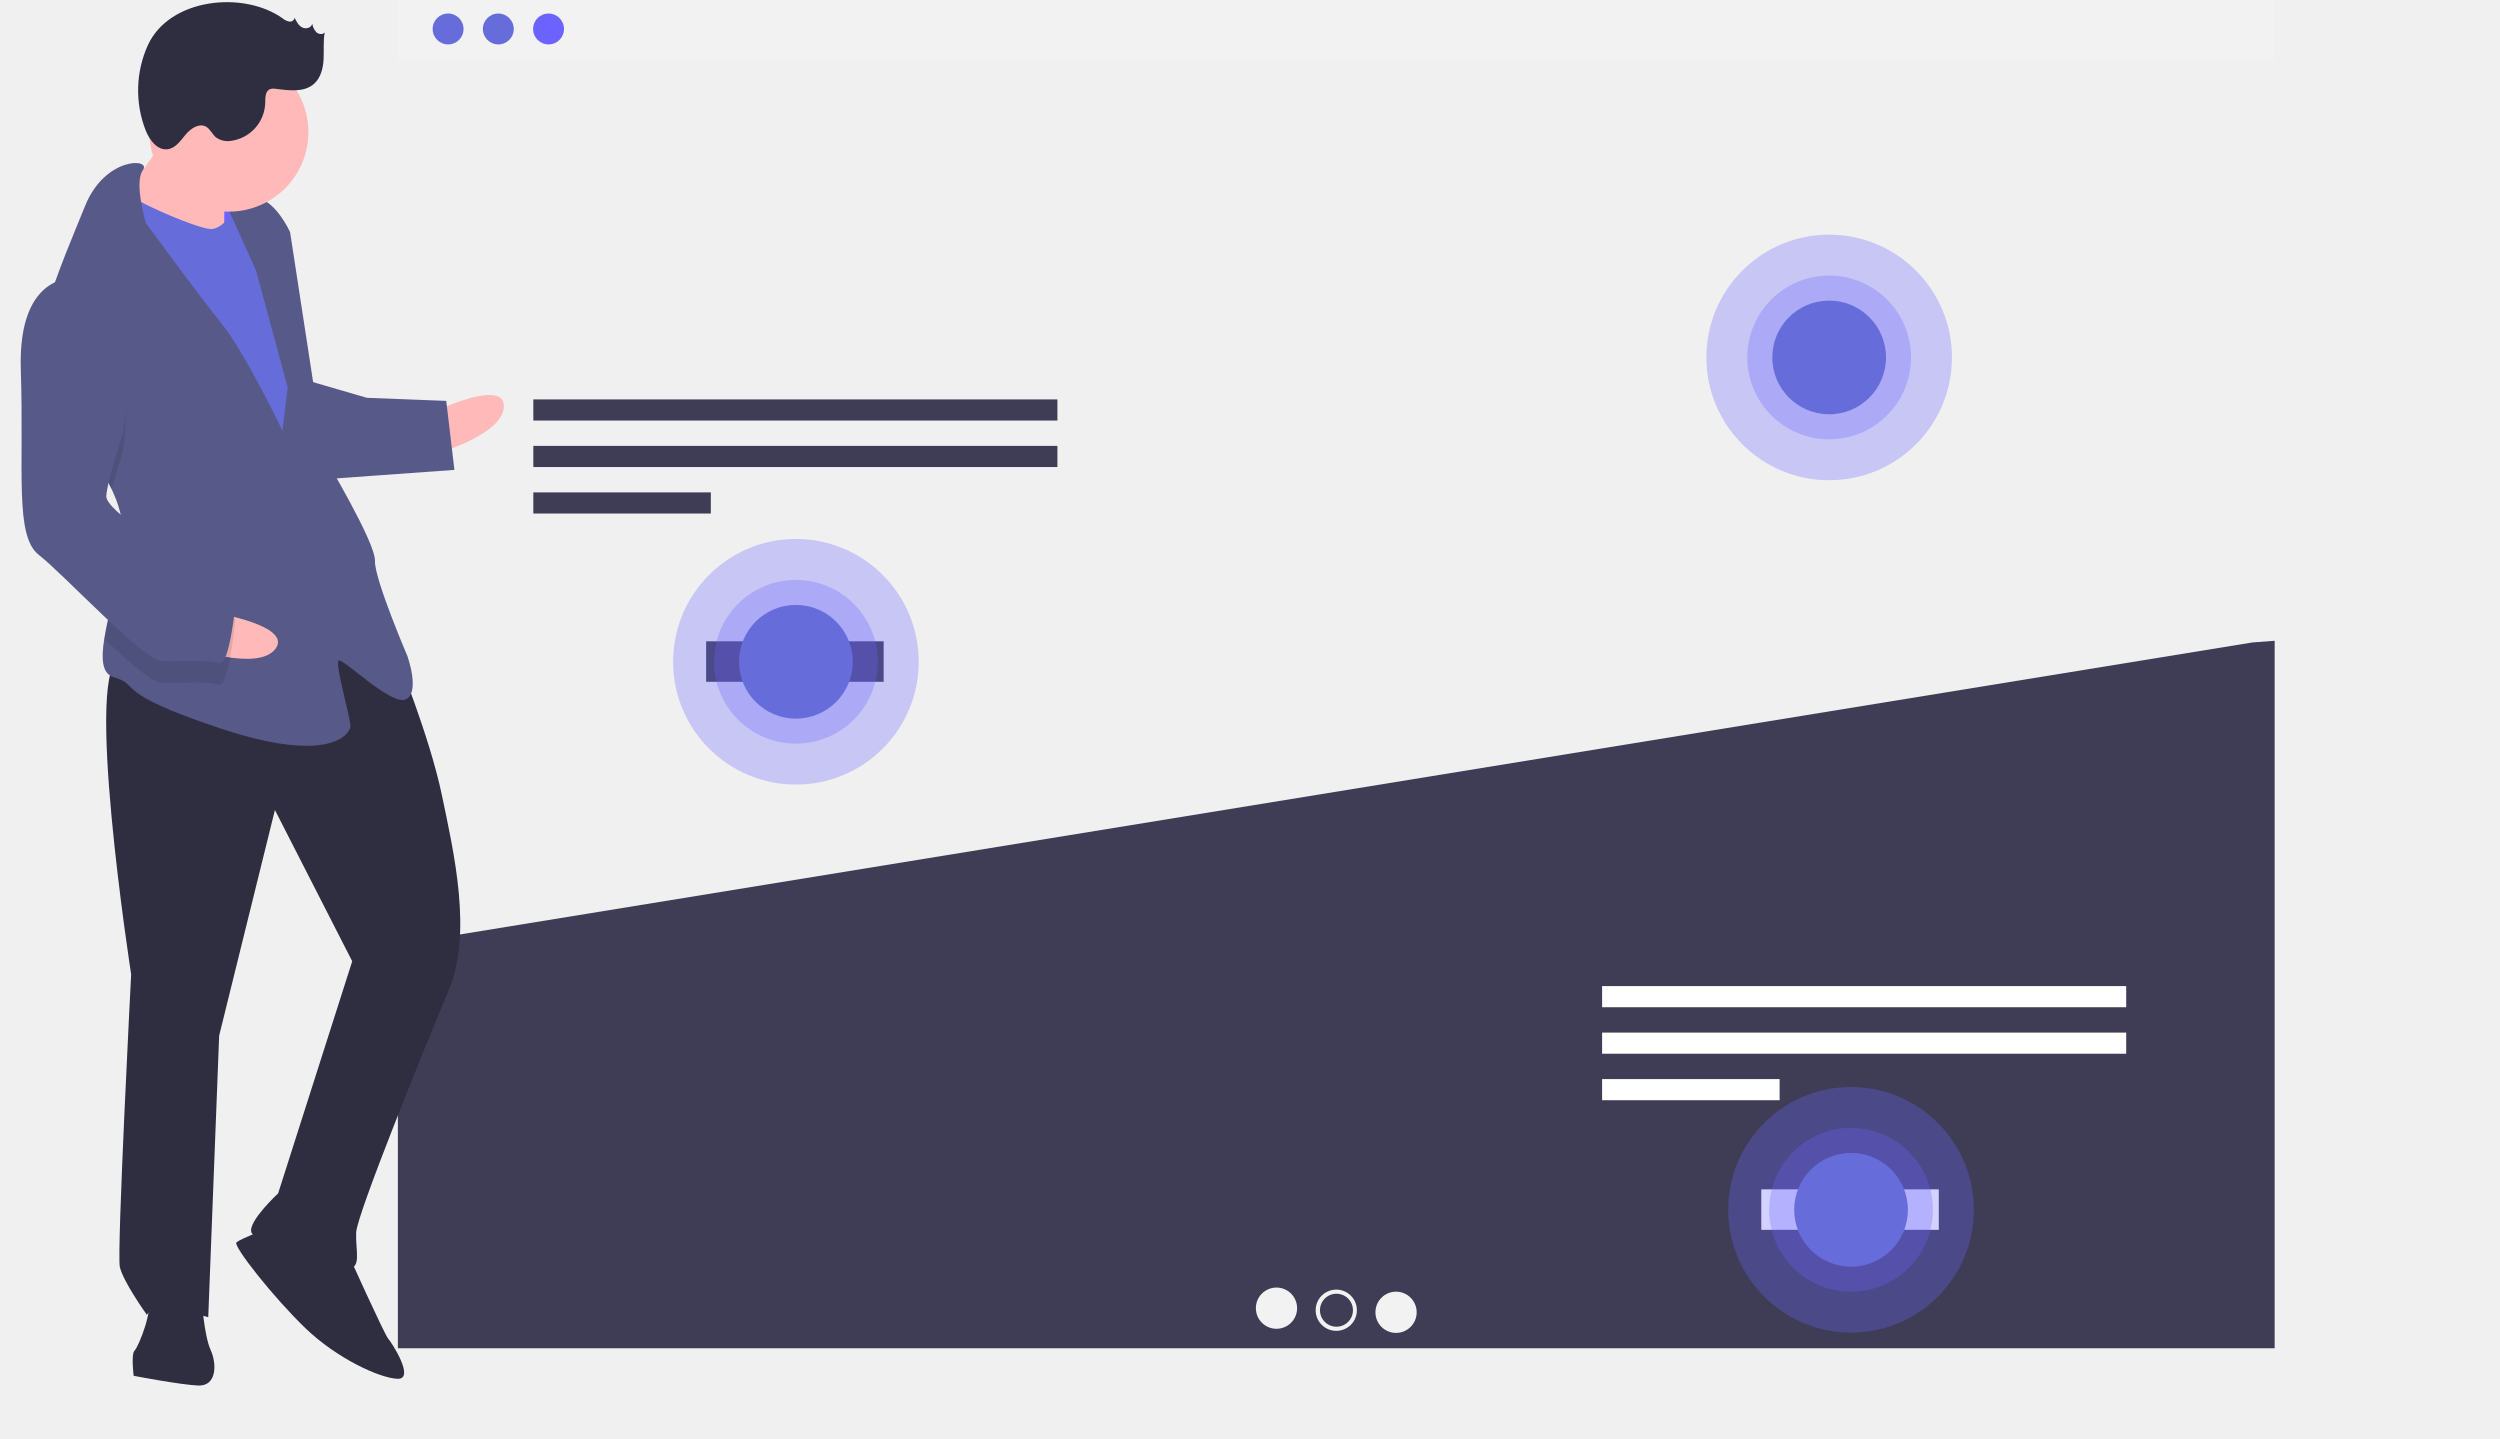
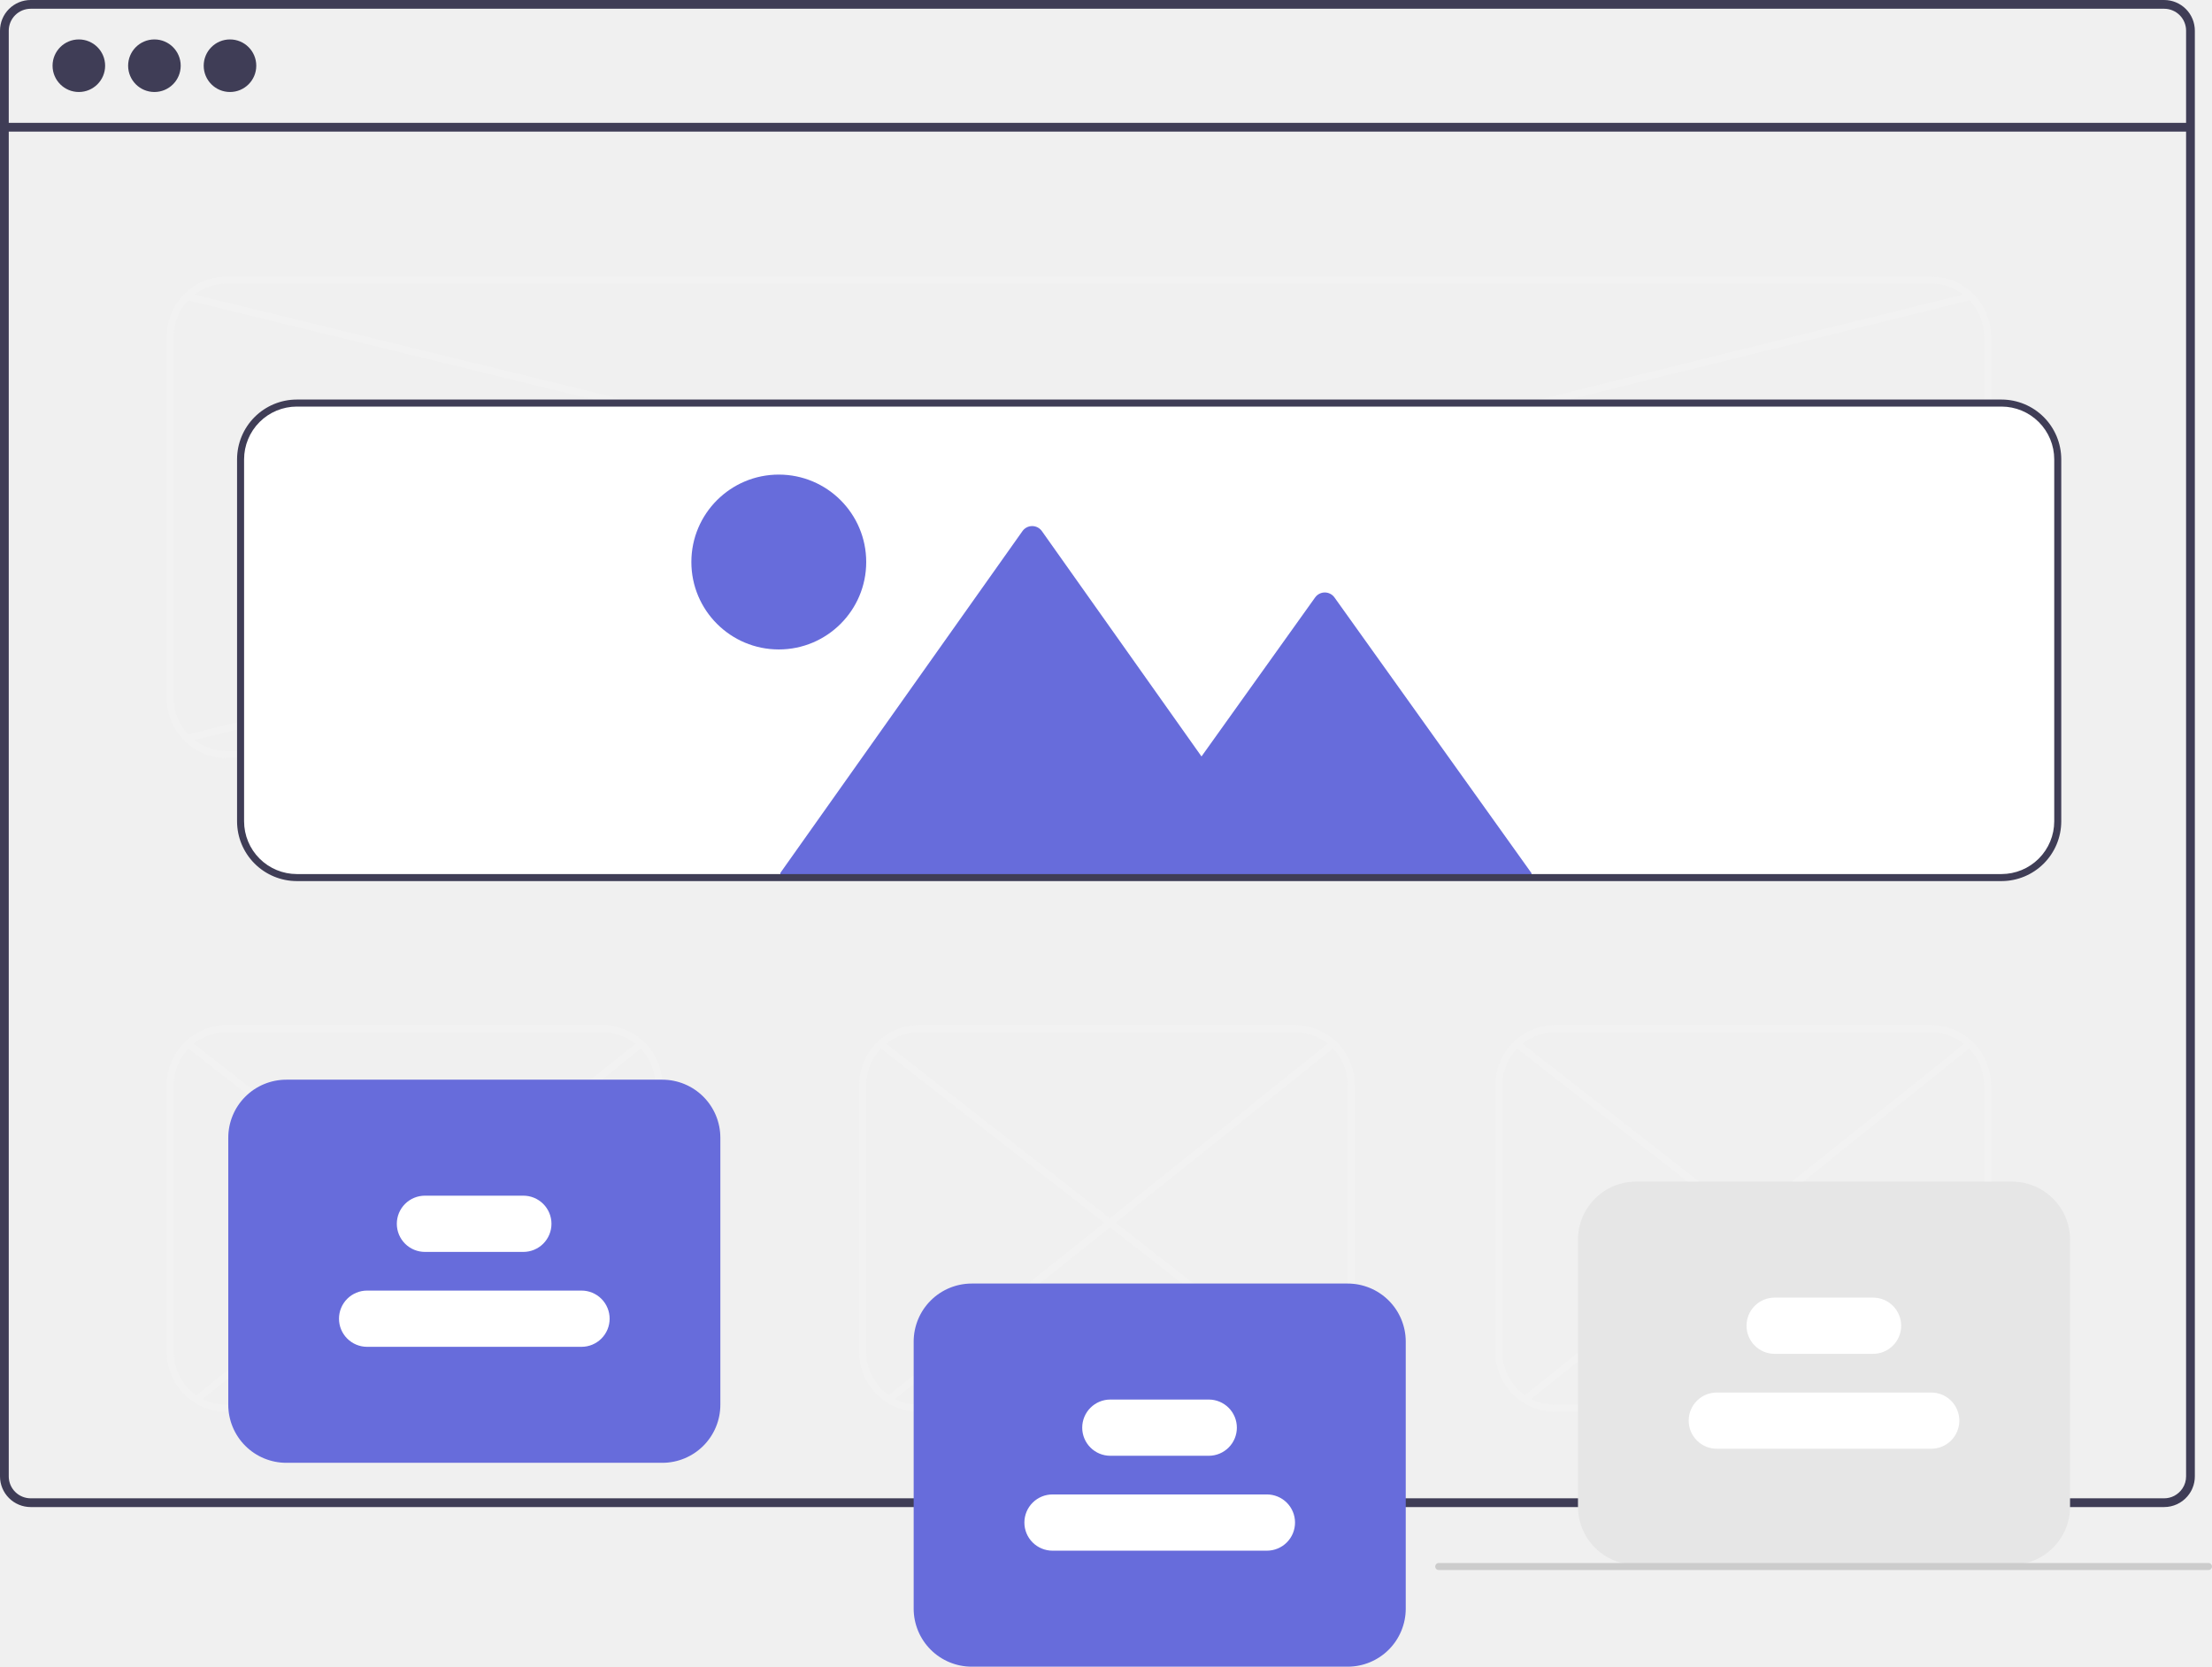
- <svg xmlns="http://www.w3.org/2000/svg" width="605" height="348" viewBox="0 0 605 348" fill="none">
-   <path d="M550.467 0H96.286V14.45H550.467V0Z" fill="#F2F2F2" />
-   <path d="M108.44 10.751C110.506 10.751 112.18 9.077 112.18 7.012C112.18 4.946 110.506 3.272 108.44 3.272C106.375 3.272 104.701 4.946 104.701 7.012C104.701 9.077 106.375 10.751 108.44 10.751Z" fill="#676CDB" />
-   <path d="M120.594 10.751C122.659 10.751 124.333 9.077 124.333 7.012C124.333 4.946 122.659 3.272 120.594 3.272C118.529 3.272 116.854 4.946 116.854 7.012C116.854 9.077 118.529 10.751 120.594 10.751Z" fill="#676CDB" />
-   <path d="M132.748 10.751C134.813 10.751 136.487 9.077 136.487 7.012C136.487 4.946 134.813 3.272 132.748 3.272C130.682 3.272 129.008 4.946 129.008 7.012C129.008 9.077 130.682 10.751 132.748 10.751Z" fill="#6C63FF" />
-   <path d="M96.608 228.531L96.286 228.807V326.28H550.467V155.066L545.054 155.476L96.608 228.531Z" fill="#3F3D56" />
-   <path d="M255.894 96.657H129.064V101.771H255.894V96.657Z" fill="#3F3D56" />
-   <path d="M255.894 107.908H129.064V113.022H255.894V107.908Z" fill="#3F3D56" />
-   <path d="M172.022 119.159H129.064V124.273H172.022V119.159Z" fill="#3F3D56" />
-   <path d="M514.54 238.637H387.71V243.751H514.54V238.637Z" fill="white" />
-   <path d="M514.54 249.888H387.71V255.002H514.54V249.888Z" fill="white" />
-   <path d="M430.668 261.139H387.71V266.253H430.668V261.139Z" fill="white" />
-   <path d="M308.909 321.566C311.664 321.566 313.898 319.332 313.898 316.577C313.898 313.821 311.664 311.588 308.909 311.588C306.153 311.588 303.92 313.821 303.92 316.577C303.92 319.332 306.153 321.566 308.909 321.566Z" fill="#F2F2F2" />
-   <path d="M323.377 322.064C326.132 322.064 328.366 319.831 328.366 317.075C328.366 314.32 326.132 312.086 323.377 312.086C320.622 312.086 318.388 314.32 318.388 317.075C318.388 319.831 320.622 322.064 323.377 322.064Z" fill="#F2F2F2" />
-   <path d="M337.845 322.563C340.6 322.563 342.834 320.33 342.834 317.574C342.834 314.819 340.6 312.585 337.845 312.585C335.09 312.585 332.856 314.819 332.856 317.574C332.856 320.33 335.09 322.563 337.845 322.563Z" fill="#F2F2F2" />
-   <path d="M323.423 321.067C325.627 321.067 327.414 319.28 327.414 317.076C327.414 314.871 325.627 313.084 323.423 313.084C321.218 313.084 319.431 314.871 319.431 317.076C319.431 319.28 321.218 321.067 323.423 321.067Z" fill="#3F3D56" />
-   <path d="M213.846 155.195H170.887V164.996H213.846V155.195Z" fill="#3F3D56" />
-   <path d="M469.19 287.82H426.231V297.621H469.19V287.82Z" fill="white" />
-   <path opacity="0.3" d="M192.609 189.865C209.021 189.865 222.325 176.56 222.325 160.148C222.325 143.736 209.021 130.431 192.609 130.431C176.197 130.431 162.892 143.736 162.892 160.148C162.892 176.56 176.197 189.865 192.609 189.865Z" fill="#6C63FF" />
-   <path opacity="0.3" d="M192.609 179.959C203.55 179.959 212.42 171.089 212.42 160.148C212.42 149.206 203.55 140.337 192.609 140.337C181.667 140.337 172.797 149.206 172.797 160.148C172.797 171.089 181.667 179.959 192.609 179.959Z" fill="#6C63FF" />
-   <path d="M192.609 173.905C200.207 173.905 206.366 167.746 206.366 160.148C206.366 152.549 200.207 146.39 192.609 146.39C185.01 146.39 178.851 152.549 178.851 160.148C178.851 167.746 185.01 173.905 192.609 173.905Z" fill="#676CDB" />
-   <path opacity="0.3" d="M442.656 116.217C459.068 116.217 472.373 102.913 472.373 86.501C472.373 70.089 459.068 56.784 442.656 56.784C426.244 56.784 412.939 70.089 412.939 86.501C412.939 102.913 426.244 116.217 442.656 116.217Z" fill="#6C63FF" />
-   <path opacity="0.3" d="M442.656 106.312C453.597 106.312 462.467 97.442 462.467 86.501C462.467 75.559 453.597 66.689 442.656 66.689C431.714 66.689 422.845 75.559 422.845 86.501C422.845 97.442 431.714 106.312 442.656 106.312Z" fill="#6C63FF" />
-   <path d="M442.656 100.258C450.254 100.258 456.414 94.099 456.414 86.501C456.414 78.903 450.254 72.743 442.656 72.743C435.058 72.743 428.898 78.903 428.898 86.501C428.898 94.099 435.058 100.258 442.656 100.258Z" fill="#676CDB" />
-   <path opacity="0.3" d="M447.953 322.489C464.365 322.489 477.669 309.185 477.669 292.772C477.669 276.36 464.365 263.056 447.953 263.056C431.541 263.056 418.236 276.36 418.236 292.772C418.236 309.185 431.541 322.489 447.953 322.489Z" fill="#6C63FF" />
-   <path opacity="0.3" d="M447.953 312.584C458.894 312.584 467.764 303.714 467.764 292.773C467.764 281.831 458.894 272.961 447.953 272.961C437.011 272.961 428.142 281.831 428.142 292.773C428.142 303.714 437.011 312.584 447.953 312.584Z" fill="#6C63FF" />
-   <path d="M447.953 306.53C455.551 306.53 461.71 300.371 461.71 292.773C461.71 285.174 455.551 279.015 447.953 279.015C440.355 279.015 434.195 285.174 434.195 292.773C434.195 300.371 440.355 306.53 447.953 306.53Z" fill="#676CDB" />
-   <path d="M49.485 60.183L61.716 60.657L62.326 44.931L50.095 44.457L49.485 60.183Z" fill="#6C63FF" />
-   <path d="M105.269 99.531C105.269 99.531 122.207 91.439 121.936 98.428C121.665 105.417 104.862 110.015 104.862 110.015L105.269 99.531Z" fill="#FFB9B9" />
-   <path d="M95.976 158.668C95.976 158.668 103.967 178.227 106.92 192.341C109.872 206.455 114.369 225.878 108.585 239.653C102.801 253.428 86.357 293.913 86.187 298.281C86.018 302.65 87.596 307.086 84.101 306.95C80.607 306.815 61.59 300.827 60.818 298.173C60.046 295.518 67.306 288.8 67.306 288.8L85.234 232.623L66.529 196.024L53.037 250.623L50.395 318.767C50.395 318.767 37.425 314.765 35.543 318.191C35.543 318.191 29.732 310.092 28.994 306.563C28.256 303.035 31.738 235.798 31.738 235.798C31.738 235.798 19.834 159.215 29.444 159.588C39.054 159.961 76.695 136.921 95.976 158.668Z" fill="#2F2E41" />
-   <path d="M84.237 303.456C84.237 303.456 93.101 323.048 93.941 323.956C94.781 324.863 100.558 333.837 96.189 333.668C91.821 333.498 81.507 328.723 73.915 321.429C66.323 314.135 56.314 301.498 57.221 300.658C58.129 299.818 64.346 297.435 64.346 297.435L84.237 303.456Z" fill="#2F2E41" />
-   <path d="M48.817 314.331C48.817 314.331 49.352 323.102 50.963 326.664C52.575 330.226 52.372 335.468 48.004 335.299C43.635 335.129 32.346 332.942 32.346 332.942C32.346 332.942 31.675 327.666 32.583 326.826C33.49 325.986 37.358 316.512 35.712 313.823C34.066 311.134 48.817 314.331 48.817 314.331Z" fill="#2F2E41" />
-   <path d="M42.354 29.72C42.354 29.72 33.042 44.233 29.412 47.592C25.782 50.951 35.995 58.347 35.995 58.347L54.273 60.806C54.273 60.806 54.043 44.172 54.985 42.459C55.926 40.746 42.354 29.72 42.354 29.72Z" fill="#FFB9B9" />
-   <path d="M58.242 48.71C58.242 48.71 54.477 55.564 50.982 55.428C47.487 55.293 29.412 47.592 28.64 44.937C27.868 42.282 22.653 63.954 22.653 63.954L66.882 141.79L77.671 134.334L72.443 88.634L68.15 63.969L58.242 48.71Z" fill="#676CDB" />
-   <path d="M27.009 118.37C28.773 122.061 29.875 125.91 29.722 129.85C29.715 130.025 29.708 130.199 29.693 130.374C29.274 138.46 26.296 147.811 25.227 154.612C24.451 159.49 24.672 163.051 27.527 163.888C34.448 165.906 26.518 167.349 53.296 176.262C80.074 185.175 84.747 177.481 84.815 175.734C84.882 173.987 81.022 160.713 81.93 159.873C82.837 159.033 94.628 170.865 98.19 169.253C101.753 167.641 98.597 158.769 98.597 158.769C98.597 158.769 90.572 140.084 90.741 135.716C90.911 131.348 78.585 110.746 78.585 110.746L70.202 56.173C70.202 56.173 66.978 49.049 62.644 48.006C58.31 46.963 54.714 49.448 54.714 49.448L61.967 65.479L69.619 93.774L68.339 104.224C68.339 104.224 59.44 85.505 53.596 78.278C47.751 71.052 35.29 53.945 35.29 53.945C35.29 53.945 32.381 44.129 34.577 41.195C36.774 38.253 25.416 37.812 20.574 49.874C18.007 56.267 13.84 65.8 11.23 74.675C8.904 82.539 7.805 89.889 10.11 94.091C13.632 100.51 22.492 108.947 27.009 118.37Z" fill="#575A89" />
-   <path opacity="0.1" d="M10.11 94.091C13.632 100.51 22.492 108.947 27.009 118.37C28.188 114.12 29.628 109.722 29.628 109.722C29.628 109.722 35.148 80.188 18.819 72.555C16.114 72.294 13.408 73.05 11.23 74.676C8.904 82.539 7.805 89.89 10.11 94.091Z" fill="black" />
-   <path d="M74.928 92.23L88.771 96.267L107.991 97.012L109.969 113.713L78.382 115.988C78.382 115.988 70.493 93.808 74.928 92.23Z" fill="#575A89" />
-   <path d="M52.356 148.384C52.356 148.384 70.875 151.456 66.648 157.029C62.421 162.602 46.016 156.743 46.016 156.743L52.356 148.384Z" fill="#FFB9B9" />
-   <path opacity="0.1" d="M29.693 130.374C29.274 138.46 26.296 147.811 25.227 154.612C31.126 160.196 36.736 165.12 38.85 165.202C43.219 165.372 50.242 164.769 52.829 165.744C55.416 166.72 56.933 150.154 56.933 150.154C56.933 150.154 55.389 144.845 48.502 141.953C43.853 139.996 34.941 134.69 29.693 130.374Z" fill="black" />
-   <path d="M19.023 67.313C19.023 67.313 4.238 64.99 5.037 89.52C5.836 114.05 3.479 129.707 9.425 134.313C15.371 138.918 34.685 159.791 39.054 159.96C43.422 160.13 50.445 159.527 53.032 160.502C55.619 161.478 57.136 144.912 57.136 144.912C57.136 144.912 55.592 139.603 48.705 136.711C41.817 133.819 25.591 123.565 25.726 120.071C25.862 116.576 29.831 104.481 29.831 104.481C29.831 104.481 35.351 74.946 19.023 67.313Z" fill="#575A89" />
-   <path d="M55.391 51.21C66.014 51.21 74.626 42.599 74.626 31.976C74.626 21.353 66.014 12.741 55.391 12.741C44.768 12.741 36.157 21.353 36.157 31.976C36.157 42.599 44.768 51.21 55.391 51.21Z" fill="#FFB9B9" />
-   <path d="M68.342 4.407C68.806 4.807 69.362 5.085 69.96 5.218C70.26 5.272 70.569 5.204 70.819 5.031C71.07 4.857 71.242 4.592 71.297 4.292C71.737 5.205 72.234 6.177 73.132 6.646C74.031 7.114 75.42 6.721 75.549 5.716C75.681 6.479 76.018 7.192 76.525 7.777C77.083 8.308 78.094 8.442 78.581 7.845C78.187 9.996 78.43 12.207 78.306 14.389C78.183 16.572 77.601 18.886 75.952 20.321C73.547 22.414 69.931 21.897 66.767 21.501C66.289 21.401 65.793 21.428 65.328 21.58C64.144 22.084 64.198 23.733 64.182 25.02C64.085 27.279 63.191 29.431 61.658 31.093C60.126 32.755 58.054 33.82 55.81 34.099C54.555 34.293 53.273 33.98 52.248 33.23C51.35 32.469 50.891 31.228 49.862 30.656C48.188 29.726 46.158 31.082 44.934 32.555C43.71 34.028 42.504 35.84 40.608 36.11C38.1 36.467 36.19 33.911 35.253 31.558C33.96 28.259 33.34 24.736 33.431 21.194C33.522 17.653 34.32 14.166 35.78 10.938C41.016 -0.476 58.903 -2.282 68.342 4.407Z" fill="#2F2E41" />
+ <svg xmlns="http://www.w3.org/2000/svg" width="576" height="434" viewBox="0 0 576 434" fill="none">
+   <path d="M563.542 1.33975e-08H7.981C5.865 0.002 3.836 0.843 2.34 2.34C0.843 3.836 0.002 5.865 0 7.981V384.445C0.002 386.561 0.843 388.59 2.34 390.086C3.836 391.582 5.865 392.424 7.981 392.426H563.542C564.696 392.426 565.836 392.175 566.884 391.692C567.932 391.208 568.862 390.503 569.61 389.625C569.674 389.556 569.732 389.483 569.784 389.405C570.261 388.823 570.647 388.172 570.929 387.474C571.33 386.515 571.535 385.485 571.532 384.445V7.981C571.53 5.863 570.687 3.833 569.189 2.337C567.691 0.84 565.66 -0 563.542 1.33975e-08ZM569.253 384.445C569.254 385.558 568.926 386.647 568.31 387.575C567.763 388.391 567.021 389.058 566.151 389.515C565.344 389.932 564.45 390.148 563.542 390.147H7.981C6.469 390.145 5.02 389.544 3.951 388.475C2.882 387.406 2.281 385.956 2.279 384.445V7.981C2.281 6.469 2.882 5.02 3.951 3.951C5.02 2.882 6.469 2.281 7.981 2.279H563.542C565.055 2.279 566.507 2.879 567.578 3.948C568.648 5.017 569.251 6.468 569.253 7.981V384.445Z" fill="#3F3D56" />
+   <path d="M570.388 31.988H1.137V34.269H570.388V31.988Z" fill="#3F3D56" />
+   <path d="M20.531 23.956C24.311 23.956 27.375 20.892 27.375 17.112C27.375 13.332 24.311 10.267 20.531 10.267C16.75 10.267 13.686 13.332 13.686 17.112C13.686 20.892 16.75 23.956 20.531 23.956Z" fill="#3F3D56" />
+   <path d="M40.209 23.956C43.989 23.956 47.054 20.892 47.054 17.112C47.054 13.332 43.989 10.267 40.209 10.267C36.429 10.267 33.364 13.332 33.364 17.112C33.364 20.892 36.429 23.956 40.209 23.956Z" fill="#3F3D56" />
+   <path d="M59.888 23.956C63.668 23.956 66.732 20.892 66.732 17.112C66.732 13.332 63.668 10.267 59.888 10.267C56.107 10.267 53.043 13.332 53.043 17.112C53.043 20.892 56.107 23.956 59.888 23.956Z" fill="#3F3D56" />
+   <path d="M502.884 197.395H58.984C54.859 197.39 50.904 195.749 47.987 192.833C45.07 189.916 43.429 185.961 43.425 181.836V87.564C43.429 83.439 45.07 79.484 47.987 76.567C50.904 73.65 54.859 72.009 58.984 72.005H502.884C507.009 72.009 510.964 73.65 513.881 76.567C516.798 79.484 518.439 83.439 518.443 87.564V181.836C518.439 185.961 516.798 189.916 513.881 192.833C510.964 195.749 507.009 197.39 502.884 197.395ZM58.984 73.835C55.344 73.839 51.855 75.287 49.281 77.861C46.707 80.435 45.259 83.924 45.255 87.564V181.836C45.259 185.475 46.707 188.965 49.281 191.539C51.855 194.113 55.344 195.56 58.984 195.564H502.884C506.524 195.56 510.013 194.113 512.587 191.539C515.161 188.965 516.609 185.475 516.613 181.836V87.564C516.609 83.924 515.161 80.435 512.587 77.861C510.013 75.287 506.524 73.839 502.884 73.835H58.984Z" fill="#F2F2F2" />
+   <path d="M156.917 367.633H58.984C54.859 367.628 50.904 365.987 47.987 363.07C45.07 360.153 43.429 356.198 43.425 352.073V282.514C43.429 278.389 45.07 274.434 47.987 271.517C50.904 268.6 54.859 266.959 58.984 266.954H156.917C161.042 266.959 164.997 268.6 167.914 271.517C170.831 274.434 172.471 278.389 172.476 282.514V352.073C172.471 356.198 170.831 360.153 167.914 363.07C164.997 365.987 161.042 367.628 156.917 367.633ZM58.984 268.785C55.344 268.789 51.855 270.237 49.281 272.811C46.707 275.384 45.259 278.874 45.255 282.514V352.073C45.259 355.713 46.707 359.203 49.281 361.777C51.855 364.35 55.344 365.798 58.984 365.802H156.917C160.556 365.798 164.046 364.35 166.62 361.777C169.194 359.203 170.641 355.713 170.645 352.073V282.514C170.641 278.874 169.194 275.384 166.62 272.811C164.046 270.237 160.556 268.789 156.917 268.785H58.984Z" fill="#F2F2F2" />
+   <path d="M502.884 367.633H404.951C400.826 367.628 396.871 365.987 393.954 363.07C391.037 360.153 389.397 356.198 389.392 352.073V282.514C389.397 278.389 391.037 274.434 393.954 271.517C396.871 268.6 400.826 266.959 404.951 266.954H502.884C507.009 266.959 510.964 268.6 513.881 271.517C516.798 274.434 518.439 278.389 518.443 282.514V352.073C518.439 356.198 516.798 360.153 513.881 363.07C510.964 365.987 507.009 367.628 502.884 367.633ZM404.951 268.785C401.312 268.789 397.822 270.237 395.248 272.811C392.674 275.384 391.227 278.874 391.223 282.514V352.073C391.227 355.713 392.674 359.203 395.248 361.777C397.822 364.35 401.312 365.798 404.951 365.802H502.884C506.524 365.798 510.013 364.35 512.587 361.777C515.161 359.203 516.609 355.713 516.613 352.073V282.514C516.609 278.874 515.161 275.384 512.587 272.811C510.013 270.237 506.524 268.789 502.884 268.785H404.951Z" fill="#F2F2F2" />
+   <path d="M337.222 367.633H239.29C235.165 367.628 231.21 365.987 228.293 363.07C225.376 360.153 223.735 356.198 223.73 352.073V282.514C223.735 278.389 225.376 274.434 228.293 271.517C231.21 268.6 235.165 266.959 239.29 266.954H337.222C341.347 266.959 345.302 268.6 348.219 271.517C351.136 274.434 352.777 278.389 352.782 282.514V352.073C352.777 356.198 351.136 360.153 348.219 363.07C345.302 365.987 341.347 367.628 337.222 367.633ZM239.29 268.785C235.65 268.789 232.16 270.237 229.587 272.811C227.013 275.384 225.565 278.874 225.561 282.514V352.073C225.565 355.713 227.013 359.203 229.587 361.777C232.16 364.35 235.65 365.798 239.29 365.802H337.222C340.862 365.798 344.352 364.35 346.926 361.777C349.499 359.203 350.947 355.713 350.951 352.073V282.514C350.947 278.874 349.499 275.384 346.926 272.811C344.352 270.237 340.862 268.789 337.222 268.785H239.29Z" fill="#F2F2F2" />
+   <path d="M48.871 76.297L48.436 78.075L517.31 192.792L517.745 191.014L48.871 76.297Z" fill="#F2F2F2" />
+   <path d="M512.987 76.269L48.441 191.354L48.881 193.131L513.427 78.046L512.987 76.269Z" fill="#F2F2F2" />
+   <path d="M521.189 228.971H77.289C73.285 228.967 69.447 227.374 66.616 224.543C63.785 221.712 62.192 217.873 62.188 213.869V119.598C62.192 115.594 63.785 111.755 66.616 108.924C69.447 106.093 73.285 104.501 77.289 104.496H521.189C525.193 104.501 529.031 106.093 531.863 108.924C534.694 111.756 536.286 115.594 536.291 119.598V213.869C536.286 217.873 534.694 221.712 531.863 224.543C529.031 227.374 525.193 228.966 521.189 228.971Z" fill="white" />
+   <path d="M229.869 271.087L228.743 272.53L346.048 364.036L347.173 362.593L229.869 271.087Z" fill="#F2F2F2" />
+   <path d="M346.633 271.088L230.868 363.722L232.012 365.151L347.777 272.517L346.633 271.088Z" fill="#F2F2F2" />
+   <path d="M49.562 271.088L48.436 272.531L165.741 364.037L166.867 362.593L49.562 271.088Z" fill="#F2F2F2" />
+   <path d="M166.328 271.088L50.562 363.722L51.706 365.151L167.471 272.517L166.328 271.088Z" fill="#F2F2F2" />
+   <path d="M395.531 271.086L394.405 272.53L511.71 364.036L512.836 362.592L395.531 271.086Z" fill="#F2F2F2" />
+   <path d="M512.295 271.088L396.53 363.722L397.673 365.151L513.438 272.517L512.295 271.088Z" fill="#F2F2F2" />
+   <path d="M350.951 433.989H253.019C249.015 433.984 245.176 432.392 242.345 429.561C239.514 426.73 237.921 422.891 237.917 418.887V349.328C237.921 345.324 239.514 341.485 242.345 338.654C245.176 335.823 249.015 334.23 253.019 334.226H350.951C354.955 334.23 358.794 335.823 361.625 338.654C364.456 341.485 366.048 345.324 366.053 349.328V418.887C366.048 422.891 364.456 426.73 361.625 429.561C358.794 432.392 354.955 433.984 350.951 433.989Z" fill="#676CDB" />
+   <path d="M314.755 379.073H289.128C287.186 379.073 285.324 378.302 283.951 376.929C282.577 375.556 281.806 373.693 281.806 371.751C281.806 369.809 282.577 367.947 283.951 366.574C285.324 365.201 287.186 364.429 289.128 364.429H314.755C316.697 364.429 318.56 365.201 319.933 366.574C321.306 367.947 322.077 369.809 322.077 371.751C322.077 373.693 321.306 375.556 319.933 376.929C318.56 378.302 316.697 379.073 314.755 379.073Z" fill="white" />
+   <path d="M329.9 403.785H274.07C272.128 403.785 270.265 403.014 268.892 401.641C267.519 400.268 266.748 398.405 266.748 396.463C266.748 394.521 267.519 392.659 268.892 391.286C270.265 389.913 272.128 389.141 274.07 389.141H329.9C331.842 389.141 333.705 389.913 335.078 391.286C336.451 392.659 337.222 394.521 337.222 396.463C337.222 398.405 336.451 400.268 335.078 401.641C333.705 403.014 331.842 403.785 329.9 403.785Z" fill="white" />
+   <path d="M172.476 380.904H74.543C70.54 380.899 66.701 379.307 63.87 376.476C61.039 373.645 59.446 369.806 59.442 365.802V296.243C59.446 292.239 61.039 288.4 63.87 285.569C66.701 282.738 70.54 281.145 74.543 281.141H172.476C176.48 281.145 180.318 282.738 183.15 285.569C185.981 288.4 187.573 292.239 187.578 296.243V365.802C187.573 369.806 185.981 373.645 183.15 376.476C180.318 379.307 176.48 380.899 172.476 380.904Z" fill="#676CDB" />
+   <path d="M136.28 325.988H110.653C108.711 325.988 106.849 325.217 105.475 323.844C104.102 322.471 103.331 320.608 103.331 318.666C103.331 316.724 104.102 314.862 105.475 313.489C106.849 312.116 108.711 311.344 110.653 311.344H136.28C138.222 311.344 140.084 312.116 141.458 313.489C142.831 314.862 143.602 316.724 143.602 318.666C143.602 320.608 142.831 322.471 141.458 323.844C140.084 325.217 138.222 325.988 136.28 325.988Z" fill="white" />
+   <path d="M151.425 350.701H95.594C93.652 350.701 91.79 349.929 90.417 348.556C89.044 347.183 88.272 345.32 88.272 343.378C88.272 341.437 89.044 339.574 90.417 338.201C91.79 336.828 93.652 336.056 95.594 336.056H151.425C153.367 336.056 155.229 336.828 156.602 338.201C157.976 339.574 158.747 341.437 158.747 343.378C158.747 345.32 157.976 347.183 156.602 348.556C155.229 349.929 153.367 350.701 151.425 350.701Z" fill="white" />
+   <path d="M523.935 407.446H426.002C421.998 407.442 418.16 405.849 415.329 403.018C412.498 400.187 410.905 396.349 410.901 392.345V322.785C410.905 318.781 412.498 314.943 415.329 312.112C418.16 309.28 421.998 307.688 426.002 307.683H523.935C527.939 307.688 531.777 309.28 534.608 312.112C537.44 314.943 539.032 318.781 539.037 322.785V392.345C539.032 396.349 537.44 400.187 534.608 403.018C531.777 405.849 527.939 407.442 523.935 407.446Z" fill="#E6E6E6" />
+   <path d="M487.739 352.531H462.112C460.17 352.531 458.307 351.759 456.934 350.386C455.561 349.013 454.79 347.151 454.79 345.209C454.79 343.267 455.561 341.404 456.934 340.031C458.307 338.658 460.17 337.887 462.112 337.887H487.739C489.681 337.887 491.543 338.658 492.916 340.031C494.29 341.404 495.061 343.267 495.061 345.209C495.061 347.151 494.29 349.013 492.916 350.386C491.543 351.759 489.681 352.531 487.739 352.531Z" fill="white" />
+   <path d="M502.884 377.243H447.053C445.111 377.243 443.249 376.472 441.876 375.098C440.503 373.725 439.731 371.863 439.731 369.921C439.731 367.979 440.503 366.117 441.876 364.743C443.249 363.37 445.111 362.599 447.053 362.599H502.884C504.826 362.599 506.688 363.37 508.061 364.743C509.435 366.117 510.206 367.979 510.206 369.921C510.206 371.863 509.435 373.725 508.061 375.098C506.688 376.472 504.826 377.243 502.884 377.243Z" fill="white" />
+   <path d="M575.085 408.819H374.643C374.401 408.819 374.168 408.723 373.996 408.551C373.825 408.38 373.728 408.147 373.728 407.904C373.728 407.661 373.825 407.428 373.996 407.257C374.168 407.085 374.401 406.989 374.643 406.989H575.085C575.328 406.989 575.56 407.085 575.732 407.257C575.904 407.428 576 407.661 576 407.904C576 408.147 575.904 408.38 575.732 408.551C575.56 408.723 575.328 408.819 575.085 408.819Z" fill="#CCCCCC" />
+   <path d="M398.792 227.356V228.514H203.201V227.302L204.254 225.813L266.263 138.271C266.55 137.873 266.927 137.549 267.364 137.326C267.801 137.102 268.284 136.986 268.775 136.986C269.266 136.986 269.749 137.102 270.186 137.326C270.623 137.549 271 137.873 271.287 138.271L312.867 196.973L342.467 155.553C342.754 155.157 343.131 154.835 343.567 154.613C344.003 154.39 344.485 154.275 344.975 154.275C345.464 154.275 345.946 154.39 346.382 154.613C346.818 154.835 347.195 155.157 347.482 155.553L397.739 225.876L398.792 227.356Z" fill="#676CDB" />
+   <path d="M202.795 169.111C215.368 169.111 225.561 158.918 225.561 146.345C225.561 133.772 215.368 123.58 202.795 123.58C190.222 123.58 180.03 133.772 180.03 146.345C180.03 158.918 190.222 169.111 202.795 169.111Z" fill="#676CDB" />
+   <path d="M521.189 229.429H77.289C73.164 229.424 69.209 227.783 66.292 224.866C63.375 221.95 61.734 217.995 61.73 213.869V119.598C61.734 115.473 63.375 111.518 66.292 108.601C69.209 105.684 73.164 104.043 77.289 104.039H521.189C525.314 104.043 529.269 105.684 532.186 108.601C535.103 111.518 536.744 115.473 536.748 119.598V213.869C536.744 217.995 535.103 221.95 532.186 224.866C529.269 227.783 525.314 229.424 521.189 229.429ZM77.289 105.869C73.649 105.873 70.16 107.321 67.586 109.895C65.012 112.469 63.565 115.958 63.56 119.598V213.869C63.565 217.509 65.012 220.999 67.586 223.573C70.16 226.146 73.649 227.594 77.289 227.598H521.189C524.829 227.594 528.319 226.146 530.892 223.573C533.466 220.999 534.914 217.509 534.918 213.869V119.598C534.914 115.958 533.466 112.469 530.892 109.895C528.319 107.321 524.829 105.873 521.189 105.869H77.289Z" fill="#3F3D56" />
</svg>
